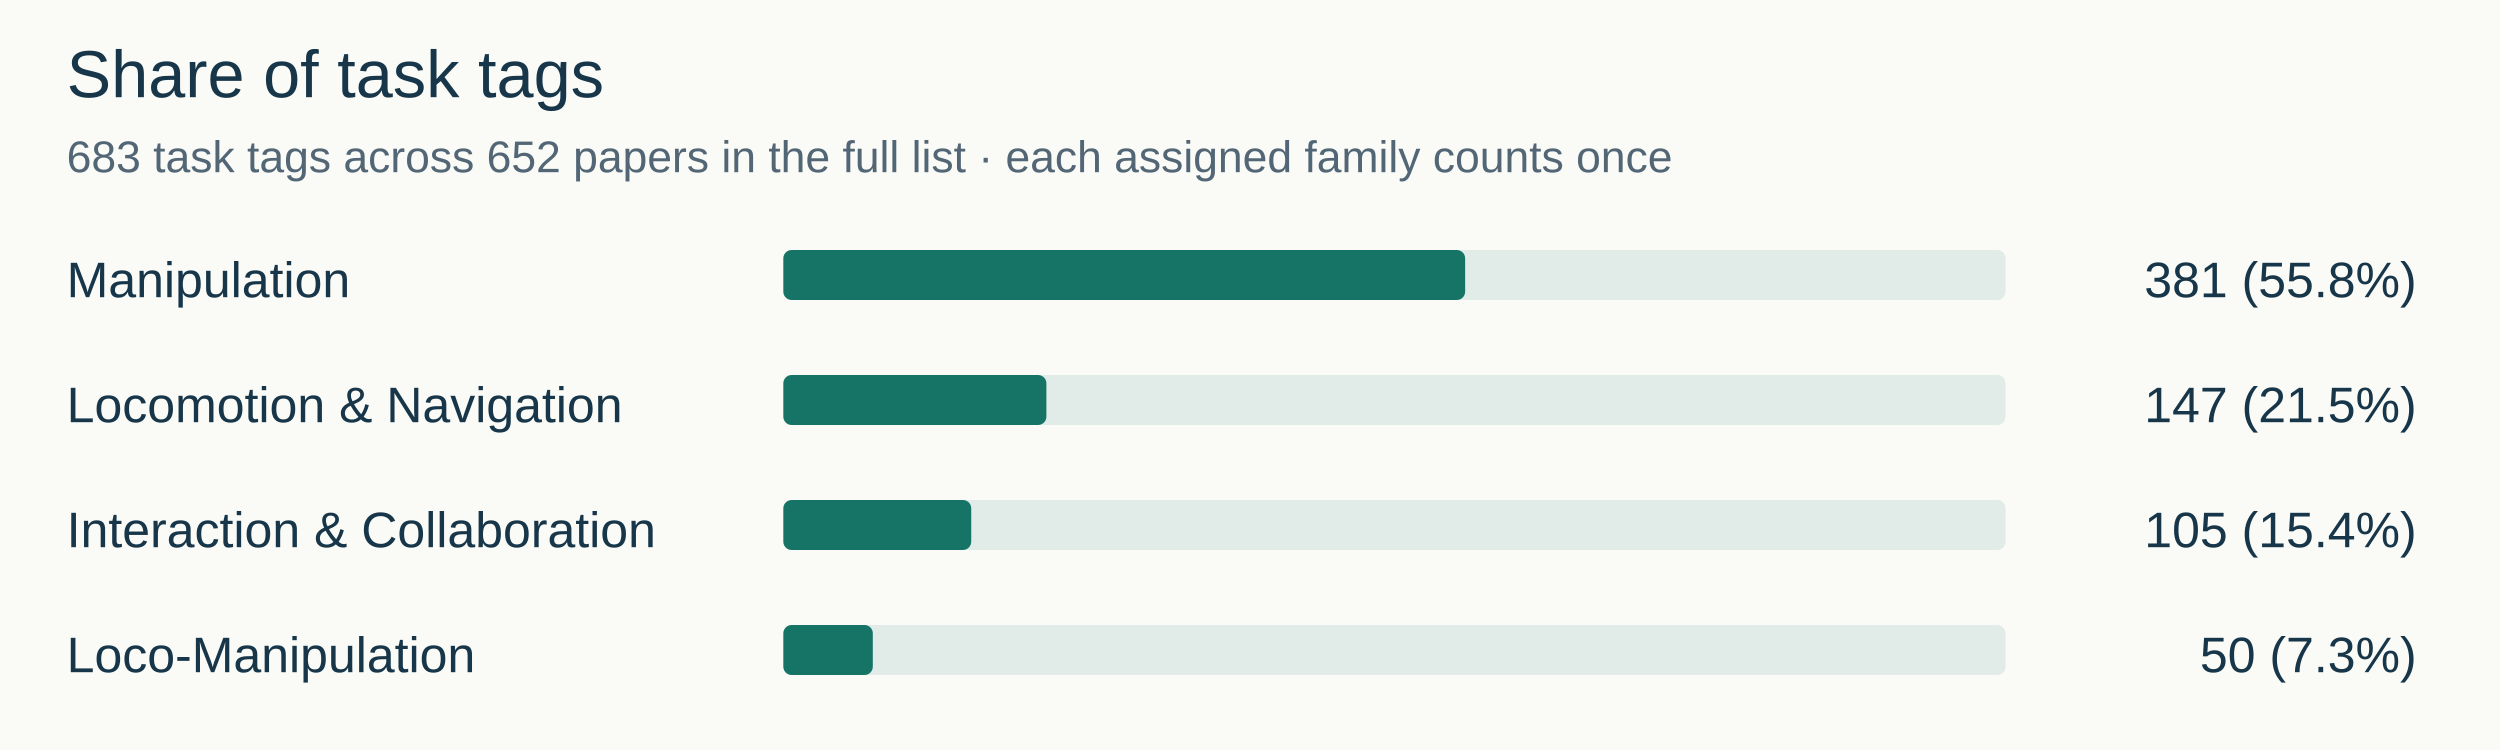
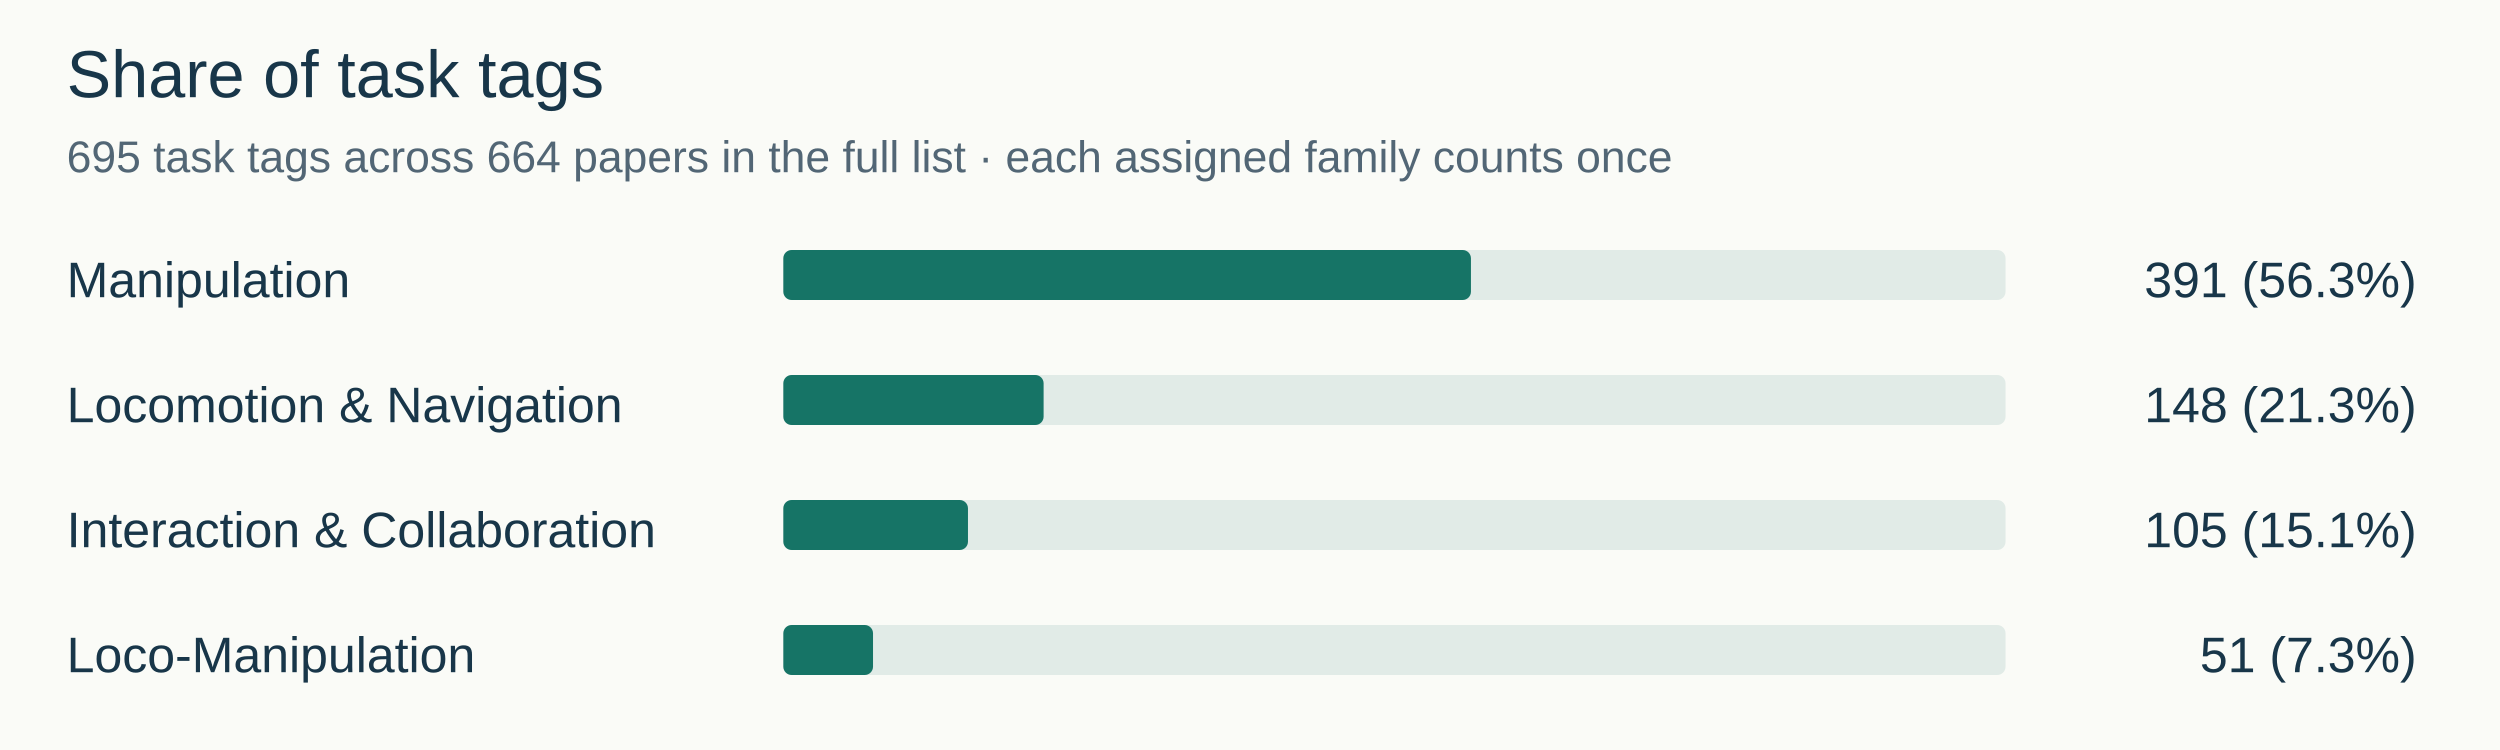
<svg xmlns="http://www.w3.org/2000/svg" width="900" height="270" viewBox="0 0 900 270" font-family="Arial,sans-serif">
  <rect width="900" height="270" fill="#fafbf7" />
  <text x="24" y="35" font-size="24" fill="#183649" text-anchor="start">Share of task tags</text>
-   <text x="24" y="62" font-size="16" fill="#526675" text-anchor="start">683 task tags across 652 papers in the full list · each assigned family counts once</text>
+   <text x="24" y="62" font-size="16" fill="#526675" text-anchor="start">695 task tags across 664 papers in the full list · each assigned family counts once</text>
  <text x="24" y="107" font-size="18" fill="#183649" text-anchor="start">Manipulation</text>
  <rect x="282" y="90" width="440" height="18" rx="3" fill="#e1ebe7" />
-   <rect x="282" y="90" width="245.45" height="18" rx="3" fill="#167466" />
-   <text x="870" y="107" font-size="18" fill="#183649" text-anchor="end">381  (55.8%)</text>
+   <rect x="282" y="90" width="247.54" height="18" rx="3" fill="#167466" />
+   <text x="870" y="107" font-size="18" fill="#183649" text-anchor="end">391  (56.3%)</text>
  <text x="24" y="152" font-size="18" fill="#183649" text-anchor="start">Locomotion &amp; Navigation</text>
  <rect x="282" y="135" width="440" height="18" rx="3" fill="#e1ebe7" />
-   <rect x="282" y="135" width="94.70" height="18" rx="3" fill="#167466" />
-   <text x="870" y="152" font-size="18" fill="#183649" text-anchor="end">147  (21.5%)</text>
+   <rect x="282" y="135" width="93.70" height="18" rx="3" fill="#167466" />
+   <text x="870" y="152" font-size="18" fill="#183649" text-anchor="end">148  (21.3%)</text>
  <text x="24" y="197" font-size="18" fill="#183649" text-anchor="start">Interaction &amp; Collaboration</text>
  <rect x="282" y="180" width="440" height="18" rx="3" fill="#e1ebe7" />
-   <rect x="282" y="180" width="67.64" height="18" rx="3" fill="#167466" />
-   <text x="870" y="197" font-size="18" fill="#183649" text-anchor="end">105  (15.4%)</text>
+   <rect x="282" y="180" width="66.47" height="18" rx="3" fill="#167466" />
+   <text x="870" y="197" font-size="18" fill="#183649" text-anchor="end">105  (15.1%)</text>
  <text x="24" y="242" font-size="18" fill="#183649" text-anchor="start">Loco-Manipulation</text>
  <rect x="282" y="225" width="440" height="18" rx="3" fill="#e1ebe7" />
-   <rect x="282" y="225" width="32.21" height="18" rx="3" fill="#167466" />
-   <text x="870" y="242" font-size="18" fill="#183649" text-anchor="end">50  (7.3%)</text>
+   <rect x="282" y="225" width="32.29" height="18" rx="3" fill="#167466" />
+   <text x="870" y="242" font-size="18" fill="#183649" text-anchor="end">51  (7.3%)</text>
</svg>
